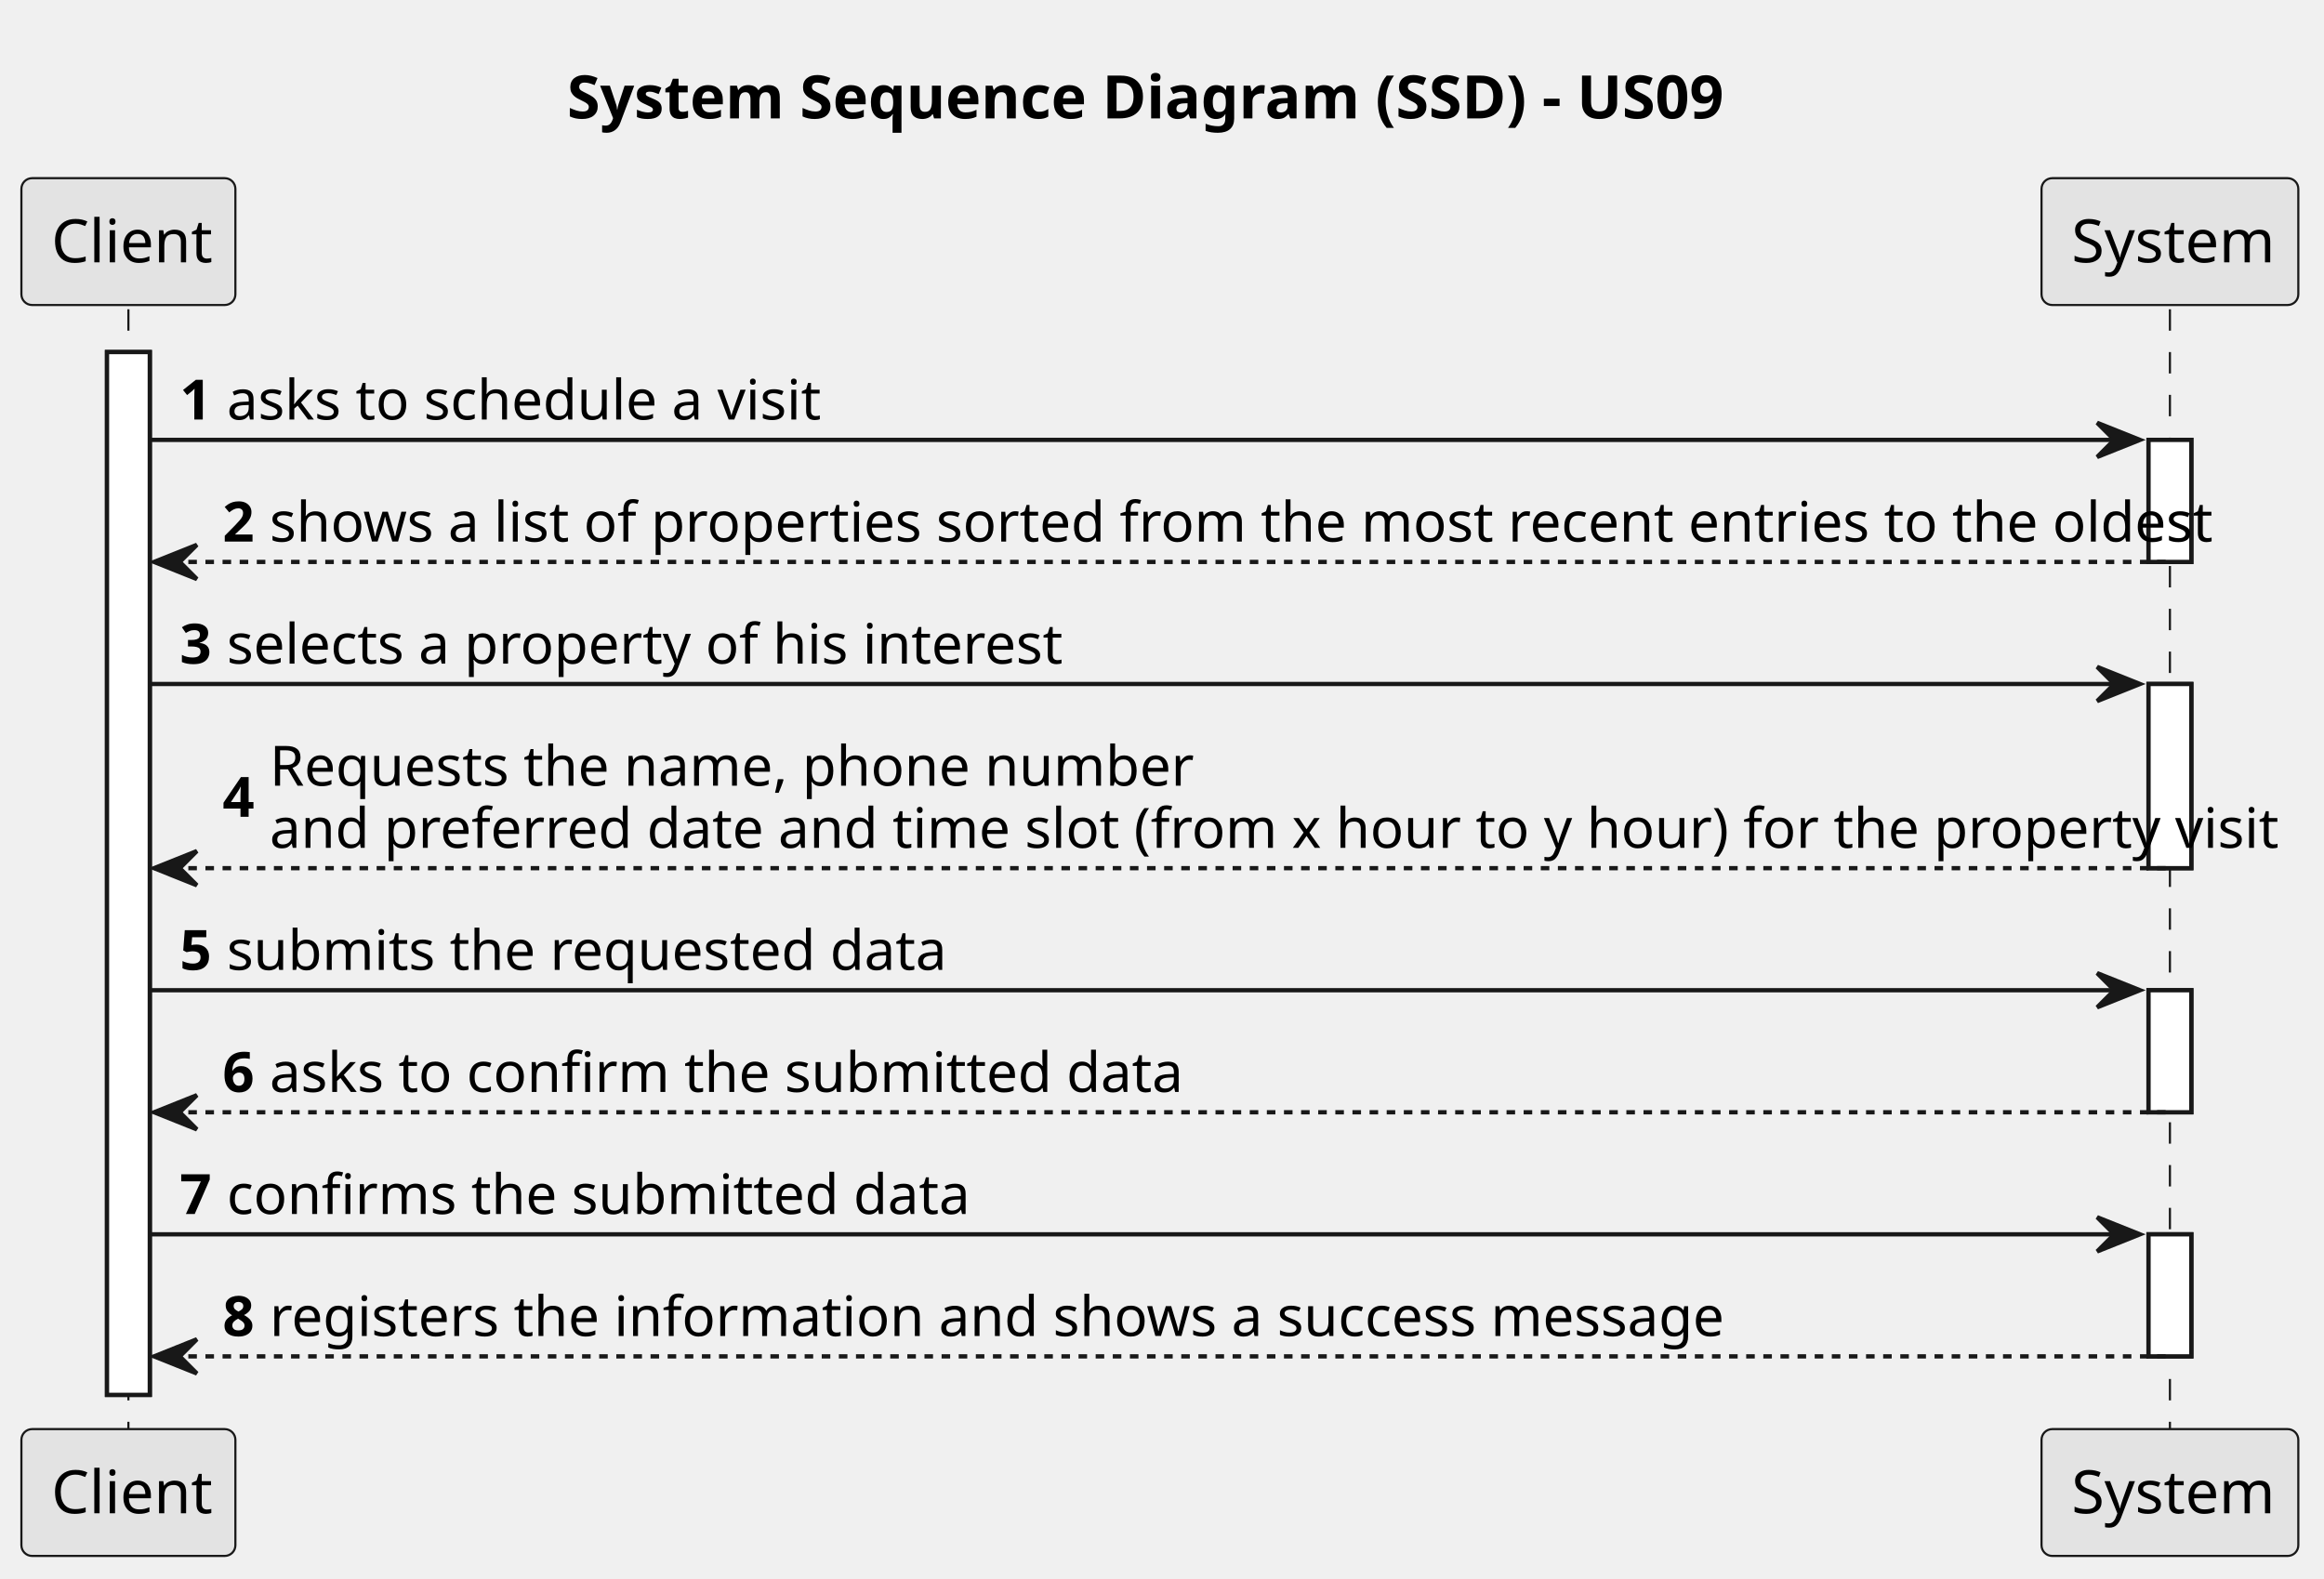
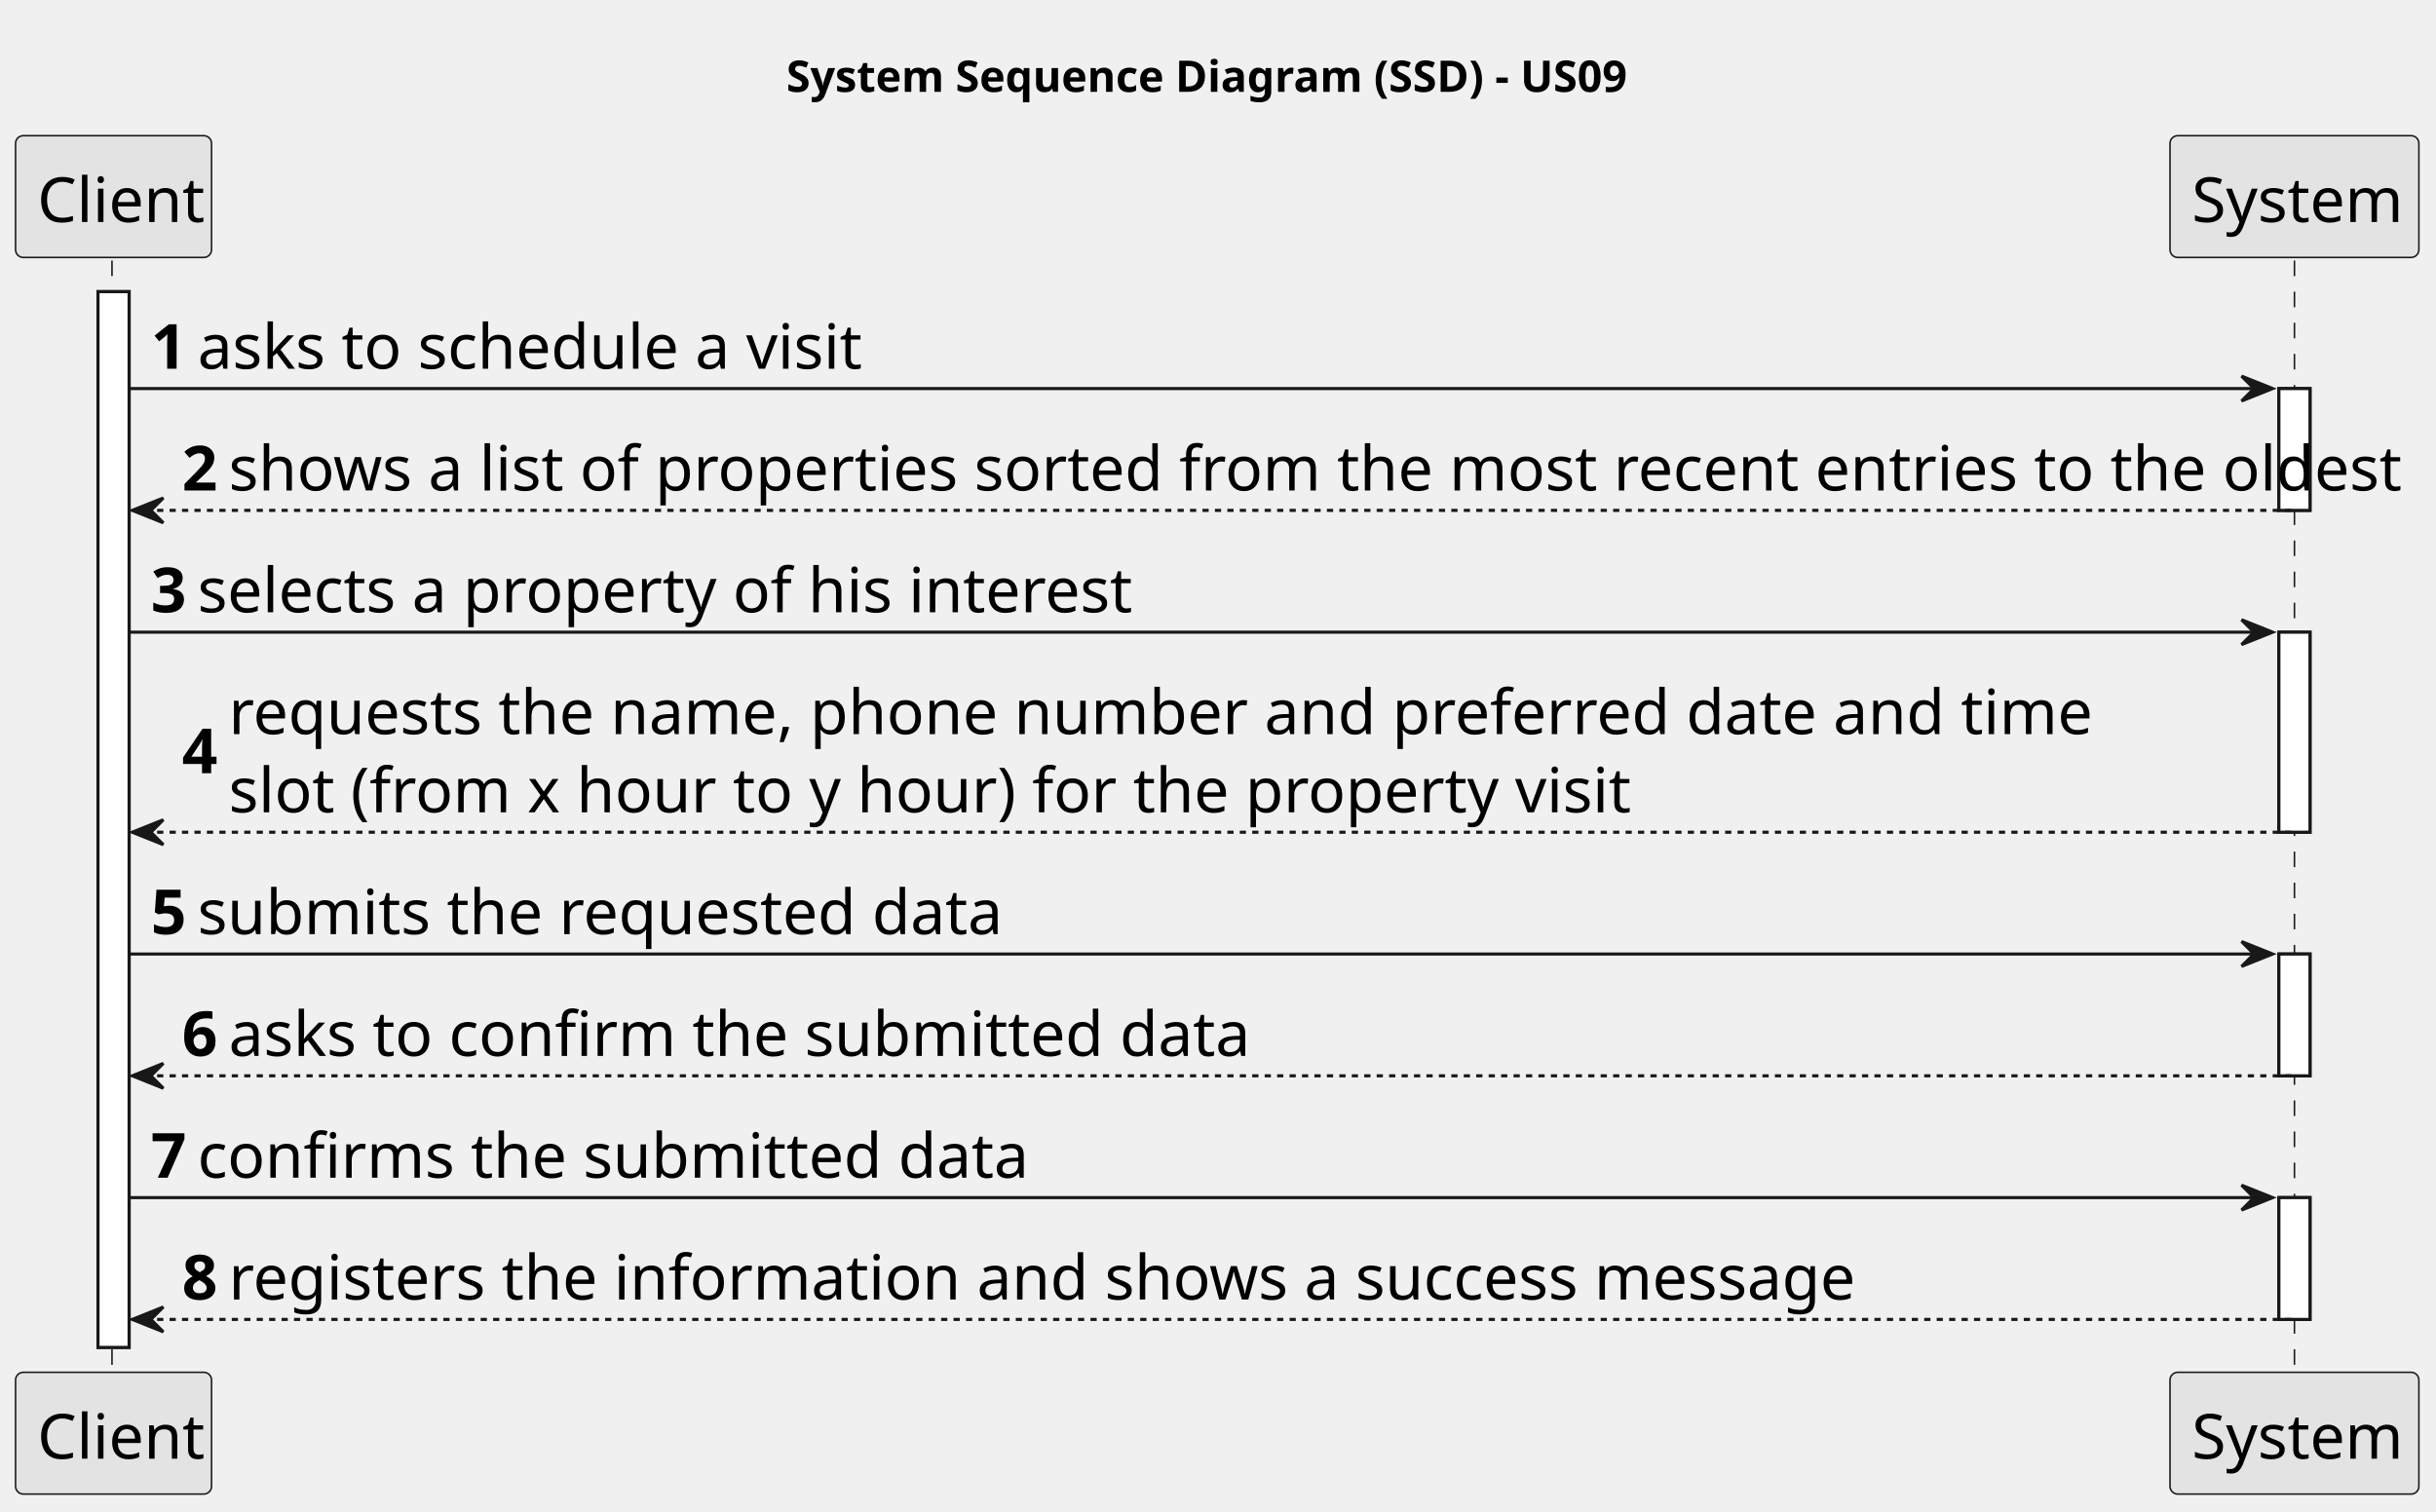
- <svg xmlns="http://www.w3.org/2000/svg" contentStyleType="text/css" height="369px" preserveAspectRatio="none" style="width:543px;height:369px;background:#FFFFFF;" version="1.1" viewBox="0 0 543 369" width="543px" zoomAndPan="magnify">
+ <svg xmlns="http://www.w3.org/2000/svg" contentStyleType="text/css" height="486px" preserveAspectRatio="none" style="width:783px;height:486px;background:#FFFFFF;" version="1.1" viewBox="0 0 783 486" width="783px" zoomAndPan="magnify">
  <defs />
  <g>
-     <text fill="#000000" font-family="sans-serif" font-size="14" font-weight="bold" lengthAdjust="spacing" textLength="276" x="132.5" y="27.674">System Sequence Diagram (SSD) - US09</text>
-     <rect fill="#FFFFFF" height="243.711" style="stroke:#181818;stroke-width:1.0;" width="10" x="25" y="82.281" />
-     <rect fill="#FFFFFF" height="28.523" style="stroke:#181818;stroke-width:1.0;" width="10" x="502" y="102.805" />
-     <rect fill="#FFFFFF" height="43.047" style="stroke:#181818;stroke-width:1.0;" width="10" x="502" y="159.852" />
-     <rect fill="#FFFFFF" height="28.523" style="stroke:#181818;stroke-width:1.0;" width="10" x="502" y="231.422" />
-     <rect fill="#FFFFFF" height="28.523" style="stroke:#181818;stroke-width:1.0;" width="10" x="502" y="288.469" />
-     <line style="stroke:#181818;stroke-width:0.5;stroke-dasharray:5.0,5.0;" x1="30" x2="30" y1="72.281" y2="334.992" />
-     <line style="stroke:#181818;stroke-width:0.5;stroke-dasharray:5.0,5.0;" x1="507" x2="507" y1="72.281" y2="334.992" />
-     <rect fill="#E3E3E3" height="29.641" rx="2.5" ry="2.5" style="stroke:#181818;stroke-width:0.5;" width="50" x="5" y="41.641" />
-     <text fill="#000000" font-family="sans-serif" font-size="14" lengthAdjust="spacing" textLength="36" x="12" y="61.315">Client</text>
-     <rect fill="#E3E3E3" height="29.641" rx="2.5" ry="2.5" style="stroke:#181818;stroke-width:0.5;" width="50" x="5" y="333.992" />
-     <text fill="#000000" font-family="sans-serif" font-size="14" lengthAdjust="spacing" textLength="36" x="12" y="353.666">Client</text>
-     <rect fill="#E3E3E3" height="29.641" rx="2.5" ry="2.5" style="stroke:#181818;stroke-width:0.5;" width="60" x="477" y="41.641" />
-     <text fill="#000000" font-family="sans-serif" font-size="14" lengthAdjust="spacing" textLength="46" x="484" y="61.315">System</text>
-     <rect fill="#E3E3E3" height="29.641" rx="2.5" ry="2.5" style="stroke:#181818;stroke-width:0.5;" width="60" x="477" y="333.992" />
-     <text fill="#000000" font-family="sans-serif" font-size="14" lengthAdjust="spacing" textLength="46" x="484" y="353.666">System</text>
-     <rect fill="#FFFFFF" height="243.711" style="stroke:#181818;stroke-width:1.0;" width="10" x="25" y="82.281" />
-     <rect fill="#FFFFFF" height="28.523" style="stroke:#181818;stroke-width:1.0;" width="10" x="502" y="102.805" />
-     <rect fill="#FFFFFF" height="43.047" style="stroke:#181818;stroke-width:1.0;" width="10" x="502" y="159.852" />
-     <rect fill="#FFFFFF" height="28.523" style="stroke:#181818;stroke-width:1.0;" width="10" x="502" y="231.422" />
-     <rect fill="#FFFFFF" height="28.523" style="stroke:#181818;stroke-width:1.0;" width="10" x="502" y="288.469" />
-     <polygon fill="#181818" points="490,98.805,500,102.805,490,106.805,494,102.805" style="stroke:#181818;stroke-width:1.0;" />
-     <line style="stroke:#181818;stroke-width:1.0;" x1="35" x2="496" y1="102.805" y2="102.805" />
-     <text fill="#000000" font-family="sans-serif" font-size="13" font-weight="bold" lengthAdjust="spacing" textLength="7" x="42" y="98.05">1</text>
-     <text fill="#000000" font-family="sans-serif" font-size="13" lengthAdjust="spacing" textLength="136" x="53" y="98.05">asks to schedule a visit</text>
-     <polygon fill="#181818" points="46,127.328,36,131.328,46,135.328,42,131.328" style="stroke:#181818;stroke-width:1.0;" />
-     <line style="stroke:#181818;stroke-width:1.0;stroke-dasharray:2.0,2.0;" x1="40" x2="506" y1="131.328" y2="131.328" />
-     <text fill="#000000" font-family="sans-serif" font-size="13" font-weight="bold" lengthAdjust="spacing" textLength="7" x="52" y="126.573">2</text>
-     <text fill="#000000" font-family="sans-serif" font-size="13" lengthAdjust="spacing" textLength="427" x="63" y="126.573">shows a list of properties sorted from the most recent entries to the oldest</text>
-     <polygon fill="#181818" points="490,155.852,500,159.852,490,163.852,494,159.852" style="stroke:#181818;stroke-width:1.0;" />
-     <line style="stroke:#181818;stroke-width:1.0;" x1="35" x2="496" y1="159.852" y2="159.852" />
-     <text fill="#000000" font-family="sans-serif" font-size="13" font-weight="bold" lengthAdjust="spacing" textLength="7" x="42" y="155.097">3</text>
-     <text fill="#000000" font-family="sans-serif" font-size="13" lengthAdjust="spacing" textLength="186" x="53" y="155.097">selects a property of his interest</text>
-     <polygon fill="#181818" points="46,198.898,36,202.898,46,206.898,42,202.898" style="stroke:#181818;stroke-width:1.0;" />
-     <line style="stroke:#181818;stroke-width:1.0;stroke-dasharray:2.0,2.0;" x1="40" x2="506" y1="202.898" y2="202.898" />
-     <text fill="#000000" font-family="sans-serif" font-size="13" font-weight="bold" lengthAdjust="spacing" textLength="7" x="52" y="190.882">4</text>
-     <text fill="#000000" font-family="sans-serif" font-size="13" lengthAdjust="spacing" textLength="203" x="63" y="183.62">Requests the name, phone number</text>
-     <text fill="#000000" font-family="sans-serif" font-size="13" lengthAdjust="spacing" textLength="432" x="63" y="198.144">and preferred date and time slot (from x hour to y hour) for the property visit</text>
-     <polygon fill="#181818" points="490,227.422,500,231.422,490,235.422,494,231.422" style="stroke:#181818;stroke-width:1.0;" />
-     <line style="stroke:#181818;stroke-width:1.0;" x1="35" x2="496" y1="231.422" y2="231.422" />
-     <text fill="#000000" font-family="sans-serif" font-size="13" font-weight="bold" lengthAdjust="spacing" textLength="7" x="42" y="226.667">5</text>
-     <text fill="#000000" font-family="sans-serif" font-size="13" lengthAdjust="spacing" textLength="158" x="53" y="226.667">submits the requested data</text>
-     <polygon fill="#181818" points="46,255.945,36,259.945,46,263.945,42,259.945" style="stroke:#181818;stroke-width:1.0;" />
-     <line style="stroke:#181818;stroke-width:1.0;stroke-dasharray:2.0,2.0;" x1="40" x2="506" y1="259.945" y2="259.945" />
-     <text fill="#000000" font-family="sans-serif" font-size="13" font-weight="bold" lengthAdjust="spacing" textLength="7" x="52" y="255.19">6</text>
-     <text fill="#000000" font-family="sans-serif" font-size="13" lengthAdjust="spacing" textLength="201" x="63" y="255.19">asks to confirm the submitted data</text>
-     <polygon fill="#181818" points="490,284.469,500,288.469,490,292.469,494,288.469" style="stroke:#181818;stroke-width:1.0;" />
-     <line style="stroke:#181818;stroke-width:1.0;" x1="35" x2="496" y1="288.469" y2="288.469" />
-     <text fill="#000000" font-family="sans-serif" font-size="13" font-weight="bold" lengthAdjust="spacing" textLength="7" x="42" y="283.714">7</text>
-     <text fill="#000000" font-family="sans-serif" font-size="13" lengthAdjust="spacing" textLength="161" x="53" y="283.714">confirms the submitted data</text>
-     <polygon fill="#181818" points="46,312.992,36,316.992,46,320.992,42,316.992" style="stroke:#181818;stroke-width:1.0;" />
-     <line style="stroke:#181818;stroke-width:1.0;stroke-dasharray:2.0,2.0;" x1="40" x2="506" y1="316.992" y2="316.992" />
-     <text fill="#000000" font-family="sans-serif" font-size="13" font-weight="bold" lengthAdjust="spacing" textLength="7" x="52" y="312.237">8</text>
-     <text fill="#000000" font-family="sans-serif" font-size="13" lengthAdjust="spacing" textLength="326" x="63" y="312.237">registers the information and shows a success message</text>
+     <text fill="#000000" font-family="sans-serif" font-size="14" font-weight="bold" lengthAdjust="spacing" textLength="276" x="252.75" y="29.533">System Sequence Diagram (SSD) - US09</text>
+     <rect fill="#FFFFFF" height="339.406" style="stroke:#181818;stroke-width:1.0;" width="10" x="31.5" y="93.766" />
+     <rect fill="#FFFFFF" height="39.156" style="stroke:#181818;stroke-width:1.0;" width="10" x="732.5" y="124.922" />
+     <rect fill="#FFFFFF" height="64.312" style="stroke:#181818;stroke-width:1.0;" width="10" x="732.5" y="203.234" />
+     <rect fill="#FFFFFF" height="39.156" style="stroke:#181818;stroke-width:1.0;" width="10" x="732.5" y="306.703" />
+     <rect fill="#FFFFFF" height="39.156" style="stroke:#181818;stroke-width:1.0;" width="10" x="732.5" y="385.016" />
+     <line style="stroke:#181818;stroke-width:0.5;stroke-dasharray:5.0,5.0;" x1="36" x2="36" y1="83.766" y2="442.172" />
+     <line style="stroke:#181818;stroke-width:0.5;stroke-dasharray:5.0,5.0;" x1="737.5" x2="737.5" y1="83.766" y2="442.172" />
+     <rect fill="#E3E3E3" height="39.156" rx="2.5" ry="2.5" style="stroke:#181818;stroke-width:0.5;" width="63" x="5" y="43.609" />
+     <text fill="#000000" font-family="sans-serif" font-size="20" lengthAdjust="spacing" textLength="49" x="12" y="71.371">Client</text>
+     <rect fill="#E3E3E3" height="39.156" rx="2.5" ry="2.5" style="stroke:#181818;stroke-width:0.5;" width="63" x="5" y="441.172" />
+     <text fill="#000000" font-family="sans-serif" font-size="20" lengthAdjust="spacing" textLength="49" x="12" y="468.934">Client</text>
+     <rect fill="#E3E3E3" height="39.156" rx="2.5" ry="2.5" style="stroke:#181818;stroke-width:0.5;" width="80" x="697.5" y="43.609" />
+     <text fill="#000000" font-family="sans-serif" font-size="20" lengthAdjust="spacing" textLength="66" x="704.5" y="71.371">System</text>
+     <rect fill="#E3E3E3" height="39.156" rx="2.5" ry="2.5" style="stroke:#181818;stroke-width:0.5;" width="80" x="697.5" y="441.172" />
+     <text fill="#000000" font-family="sans-serif" font-size="20" lengthAdjust="spacing" textLength="66" x="704.5" y="468.934">System</text>
+     <rect fill="#FFFFFF" height="339.406" style="stroke:#181818;stroke-width:1.0;" width="10" x="31.5" y="93.766" />
+     <rect fill="#FFFFFF" height="39.156" style="stroke:#181818;stroke-width:1.0;" width="10" x="732.5" y="124.922" />
+     <rect fill="#FFFFFF" height="64.312" style="stroke:#181818;stroke-width:1.0;" width="10" x="732.5" y="203.234" />
+     <rect fill="#FFFFFF" height="39.156" style="stroke:#181818;stroke-width:1.0;" width="10" x="732.5" y="306.703" />
+     <rect fill="#FFFFFF" height="39.156" style="stroke:#181818;stroke-width:1.0;" width="10" x="732.5" y="385.016" />
+     <polygon fill="#181818" points="720.5,120.922,730.5,124.922,720.5,128.922,724.5,124.922" style="stroke:#181818;stroke-width:1.0;" />
+     <line style="stroke:#181818;stroke-width:1.0;" x1="41.5" x2="726.5" y1="124.922" y2="124.922" />
+     <text fill="#000000" font-family="sans-serif" font-size="20" font-weight="bold" lengthAdjust="spacing" textLength="11" x="48.5" y="118.527">1</text>
+     <text fill="#000000" font-family="sans-serif" font-size="20" lengthAdjust="spacing" textLength="203" x="63.5" y="118.527">asks to schedule a visit</text>
+     <polygon fill="#181818" points="52.5,160.078,42.5,164.078,52.5,168.078,48.5,164.078" style="stroke:#181818;stroke-width:1.0;" />
+     <line style="stroke:#181818;stroke-width:1.0;stroke-dasharray:2.0,2.0;" x1="46.5" x2="736.5" y1="164.078" y2="164.078" />
+     <text fill="#000000" font-family="sans-serif" font-size="20" font-weight="bold" lengthAdjust="spacing" textLength="11" x="58.5" y="157.684">2</text>
+     <text fill="#000000" font-family="sans-serif" font-size="20" lengthAdjust="spacing" textLength="652" x="73.5" y="157.684">shows a list of properties sorted from the most recent entries to the oldest</text>
+     <polygon fill="#181818" points="720.5,199.234,730.5,203.234,720.5,207.234,724.5,203.234" style="stroke:#181818;stroke-width:1.0;" />
+     <line style="stroke:#181818;stroke-width:1.0;" x1="41.5" x2="726.5" y1="203.234" y2="203.234" />
+     <text fill="#000000" font-family="sans-serif" font-size="20" font-weight="bold" lengthAdjust="spacing" textLength="11" x="48.5" y="196.84">3</text>
+     <text fill="#000000" font-family="sans-serif" font-size="20" lengthAdjust="spacing" textLength="283" x="63.5" y="196.84">selects a property of his interest</text>
+     <polygon fill="#181818" points="52.5,263.547,42.5,267.547,52.5,271.547,48.5,267.547" style="stroke:#181818;stroke-width:1.0;" />
+     <line style="stroke:#181818;stroke-width:1.0;stroke-dasharray:2.0,2.0;" x1="46.5" x2="736.5" y1="267.547" y2="267.547" />
+     <text fill="#000000" font-family="sans-serif" font-size="20" font-weight="bold" lengthAdjust="spacing" textLength="11" x="58.5" y="248.574">4</text>
+     <text fill="#000000" font-family="sans-serif" font-size="20" lengthAdjust="spacing" textLength="551" x="73.5" y="235.996">requests the name, phone number and preferred date and time</text>
+     <text fill="#000000" font-family="sans-serif" font-size="20" lengthAdjust="spacing" textLength="415" x="73.5" y="261.152">slot (from x hour to y hour) for the property visit</text>
+     <polygon fill="#181818" points="720.5,302.703,730.5,306.703,720.5,310.703,724.5,306.703" style="stroke:#181818;stroke-width:1.0;" />
+     <line style="stroke:#181818;stroke-width:1.0;" x1="41.5" x2="726.5" y1="306.703" y2="306.703" />
+     <text fill="#000000" font-family="sans-serif" font-size="20" font-weight="bold" lengthAdjust="spacing" textLength="11" x="48.5" y="300.309">5</text>
+     <text fill="#000000" font-family="sans-serif" font-size="20" lengthAdjust="spacing" textLength="239" x="63.5" y="300.309">submits the requested data</text>
+     <polygon fill="#181818" points="52.5,341.859,42.5,345.859,52.5,349.859,48.5,345.859" style="stroke:#181818;stroke-width:1.0;" />
+     <line style="stroke:#181818;stroke-width:1.0;stroke-dasharray:2.0,2.0;" x1="46.5" x2="736.5" y1="345.859" y2="345.859" />
+     <text fill="#000000" font-family="sans-serif" font-size="20" font-weight="bold" lengthAdjust="spacing" textLength="11" x="58.5" y="339.465">6</text>
+     <text fill="#000000" font-family="sans-serif" font-size="20" lengthAdjust="spacing" textLength="303" x="73.5" y="339.465">asks to confirm the submitted data</text>
+     <polygon fill="#181818" points="720.5,381.016,730.5,385.016,720.5,389.016,724.5,385.016" style="stroke:#181818;stroke-width:1.0;" />
+     <line style="stroke:#181818;stroke-width:1.0;" x1="41.5" x2="726.5" y1="385.016" y2="385.016" />
+     <text fill="#000000" font-family="sans-serif" font-size="20" font-weight="bold" lengthAdjust="spacing" textLength="11" x="48.5" y="378.621">7</text>
+     <text fill="#000000" font-family="sans-serif" font-size="20" lengthAdjust="spacing" textLength="243" x="63.5" y="378.621">confirms the submitted data</text>
+     <polygon fill="#181818" points="52.5,420.172,42.5,424.172,52.5,428.172,48.5,424.172" style="stroke:#181818;stroke-width:1.0;" />
+     <line style="stroke:#181818;stroke-width:1.0;stroke-dasharray:2.0,2.0;" x1="46.5" x2="736.5" y1="424.172" y2="424.172" />
+     <text fill="#000000" font-family="sans-serif" font-size="20" font-weight="bold" lengthAdjust="spacing" textLength="11" x="58.5" y="417.777">8</text>
+     <text fill="#000000" font-family="sans-serif" font-size="20" lengthAdjust="spacing" textLength="492" x="73.5" y="417.777">registers the information and shows a success message</text>
  </g>
</svg>
